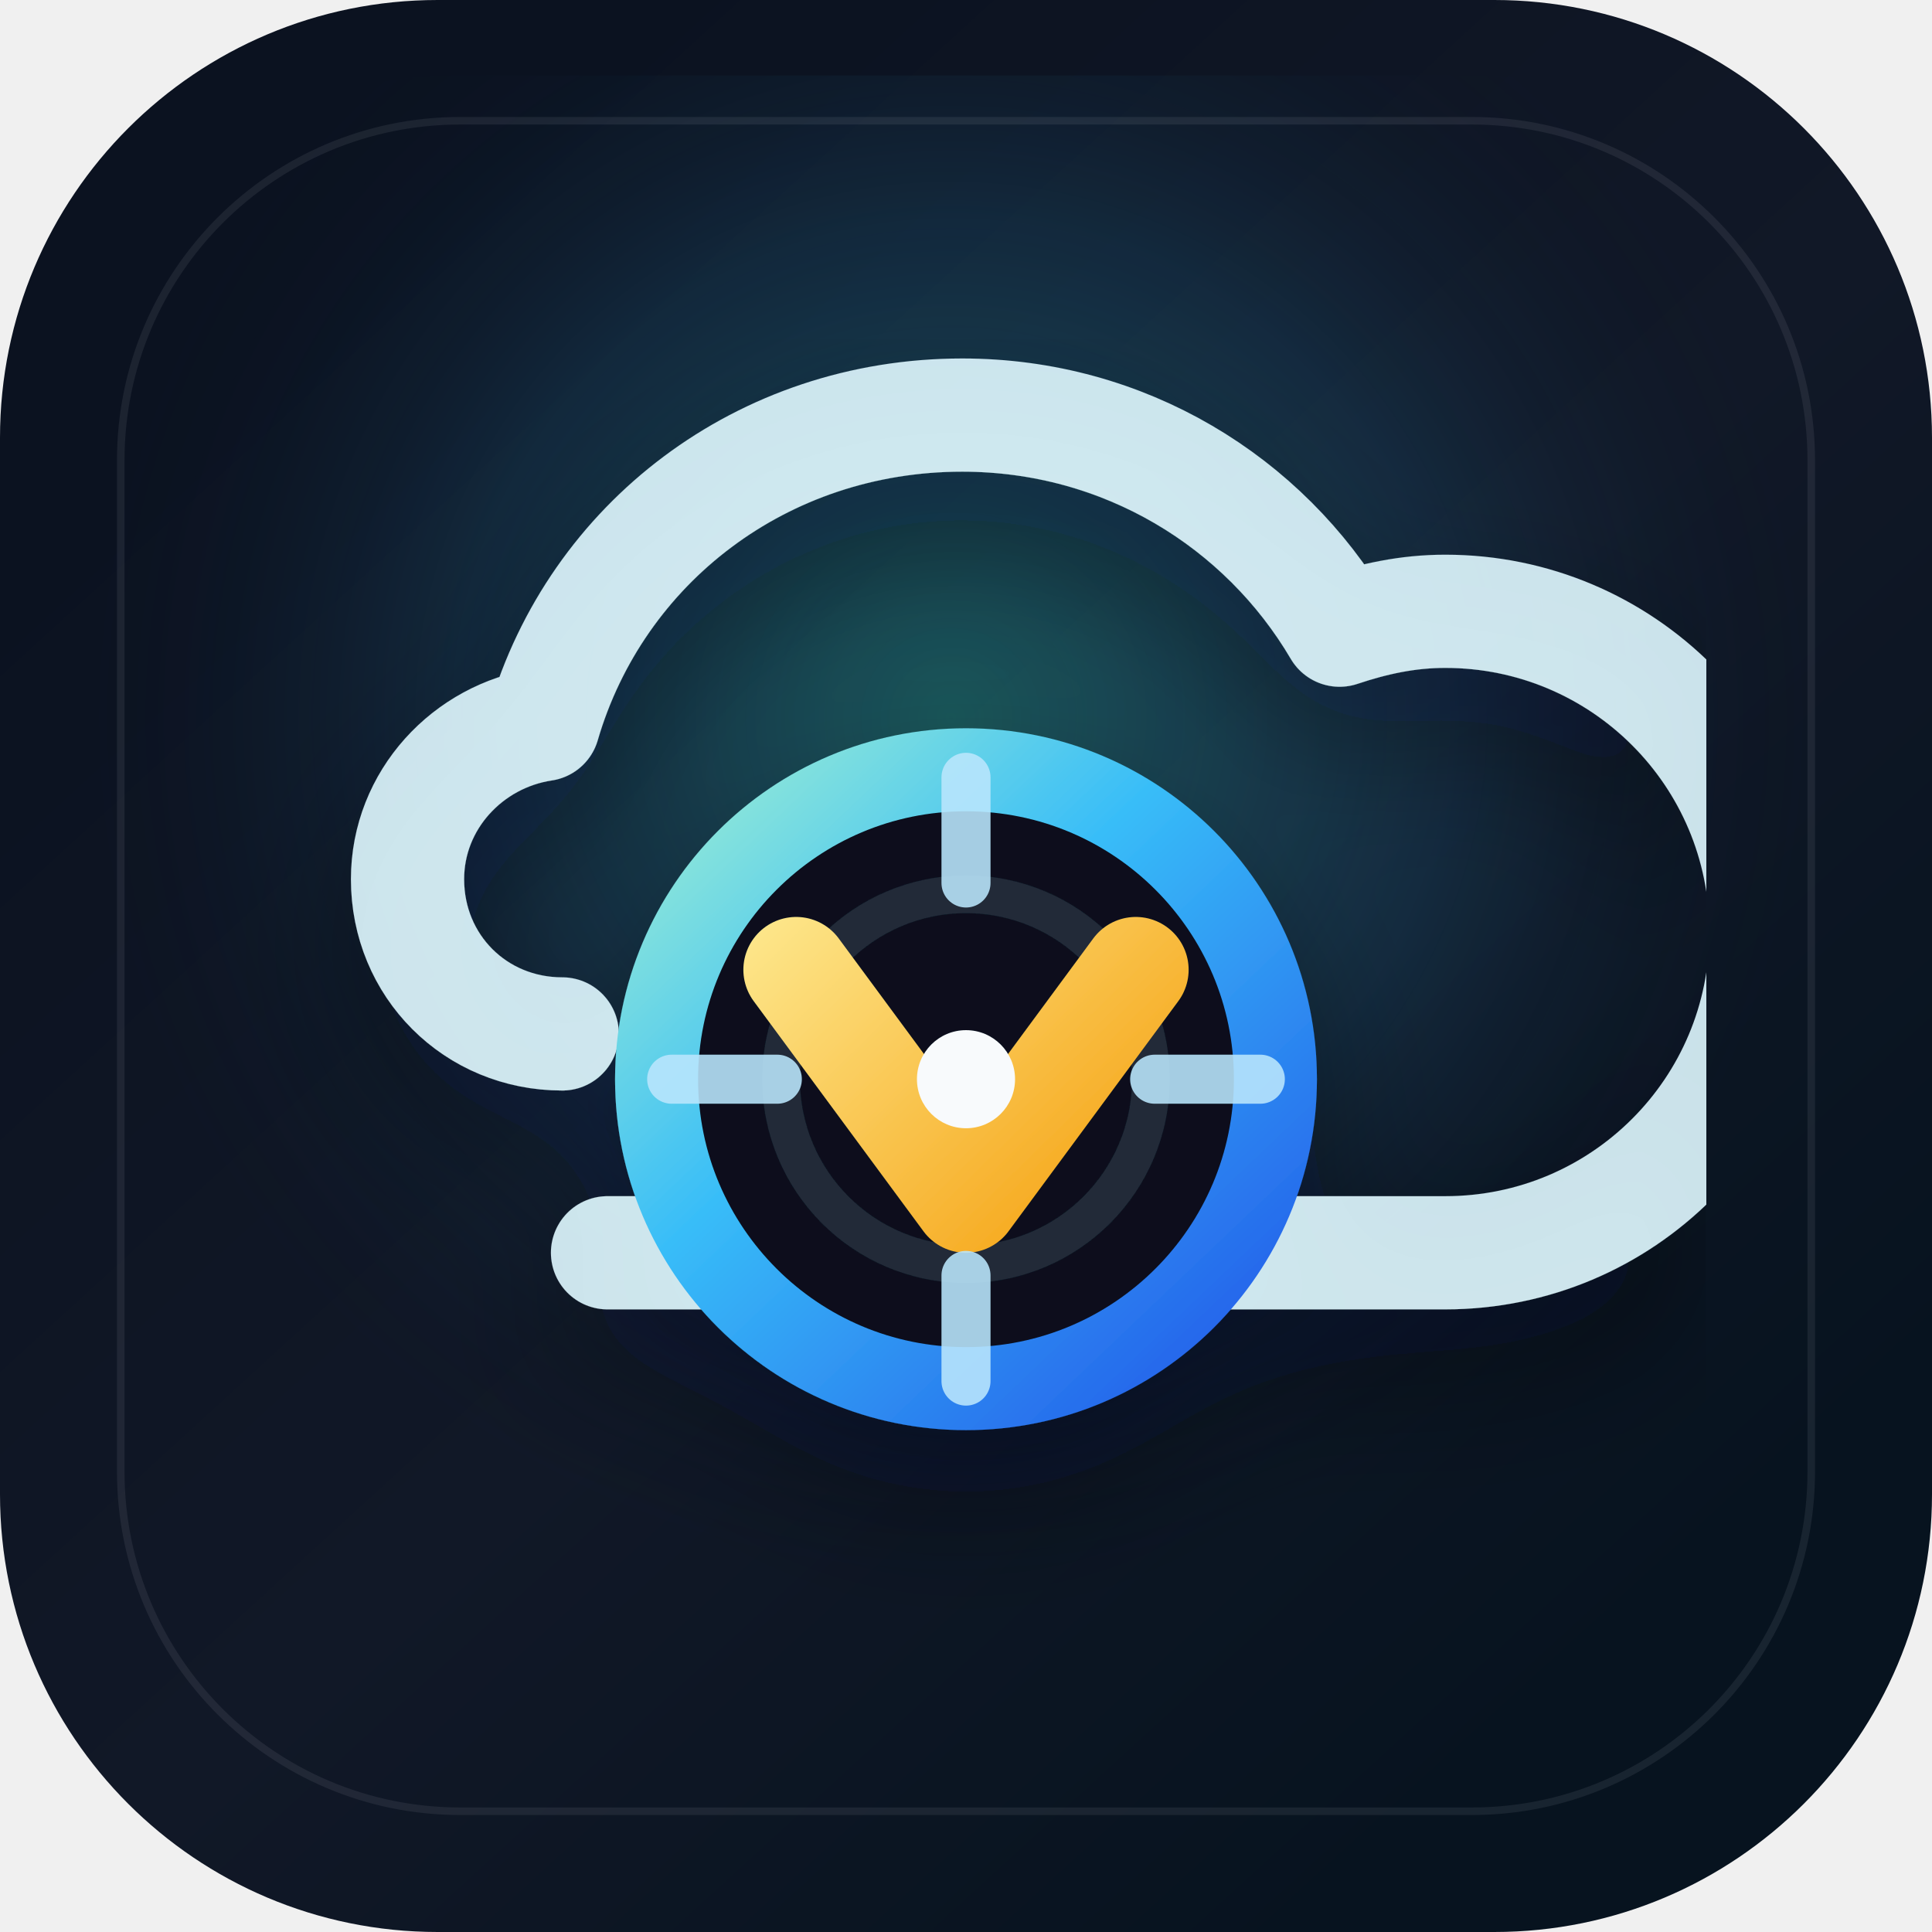
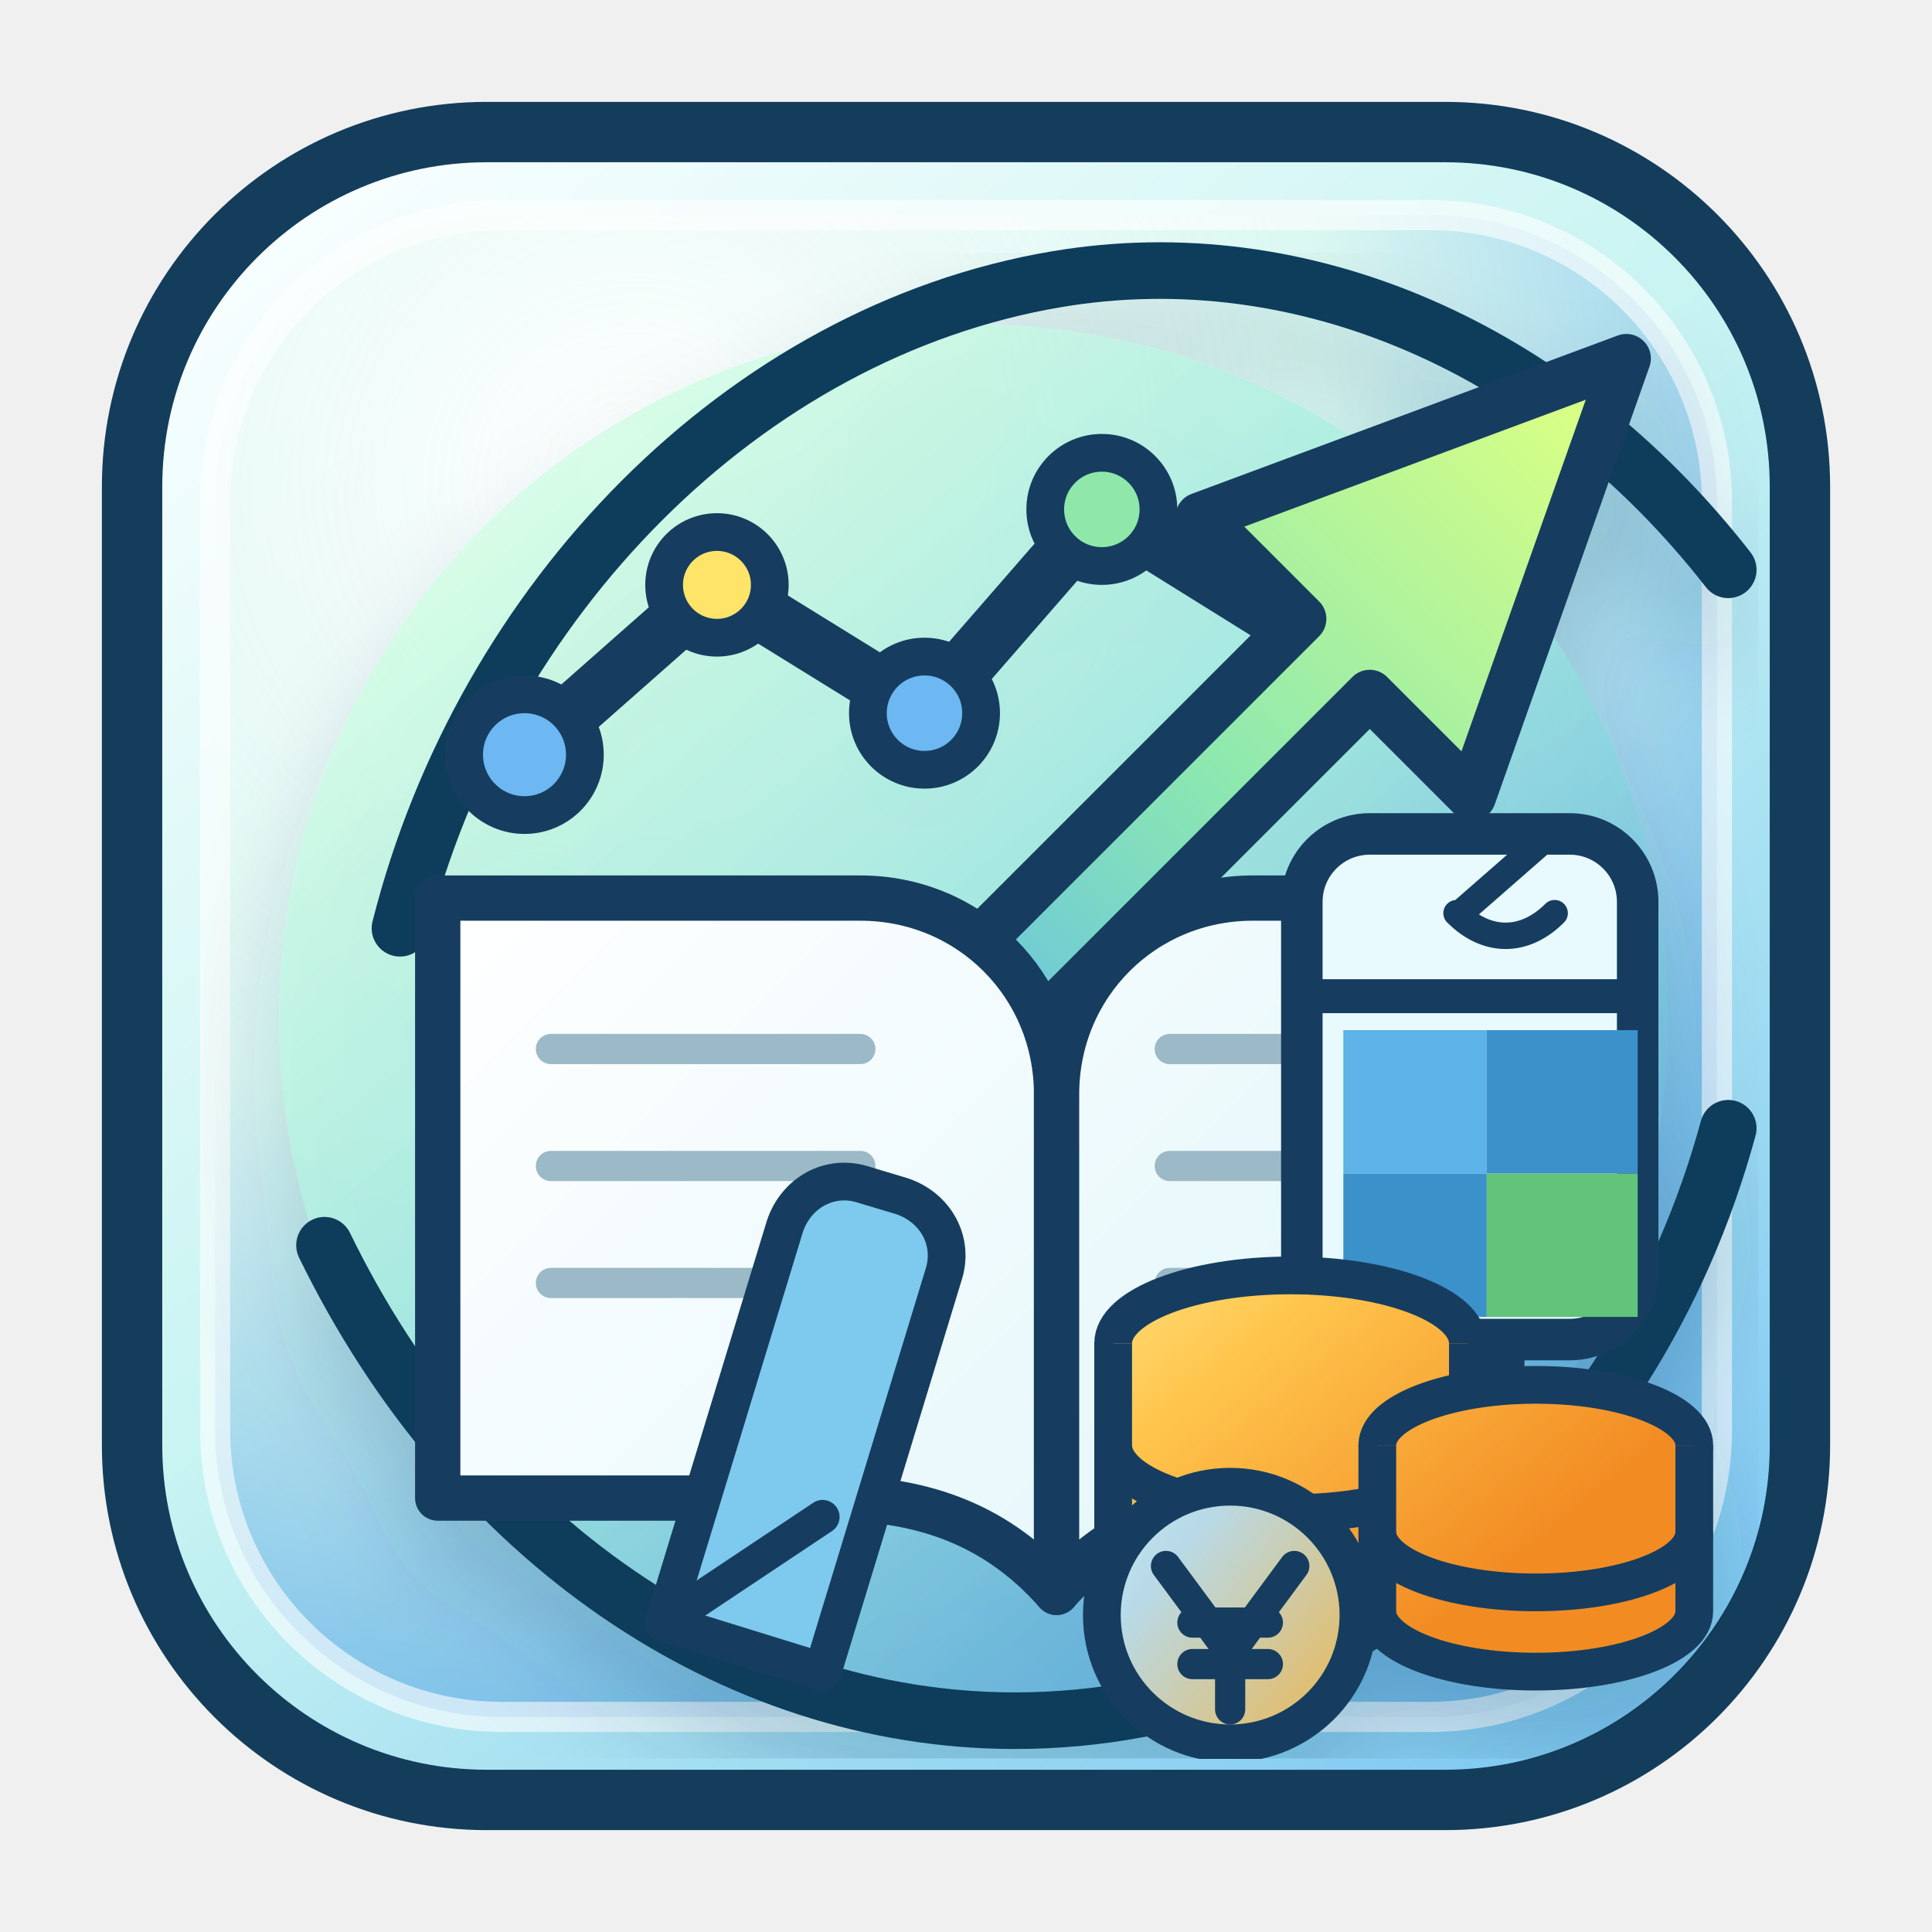
<svg xmlns="http://www.w3.org/2000/svg" width="512" height="512" viewBox="0 0 512 512" role="img" aria-label="Cloud Vault">
  <defs>
-     <linearGradient id="bg" x1="86" y1="70" x2="426" y2="442" gradientUnits="userSpaceOnUse">
-       <stop stop-color="#0B1220" />
-       <stop offset="0.54" stop-color="#111827" />
-       <stop offset="1" stop-color="#07131F" />
+     <linearGradient id="bg" x1="88" y1="46" x2="422" y2="476" gradientUnits="userSpaceOnUse">
+       <stop stop-color="#F8FEFF" />
+       <stop offset="0.45" stop-color="#C8F4F2" />
+       <stop offset="1" stop-color="#7DC7F2" />
    </linearGradient>
-     <radialGradient id="glow" cx="0" cy="0" r="1" gradientUnits="userSpaceOnUse" gradientTransform="translate(252 190) rotate(90) scale(236)">
-       <stop stop-color="#2DD4BF" stop-opacity="0.34" />
-       <stop offset="0.56" stop-color="#38BDF8" stop-opacity="0.12" />
-       <stop offset="1" stop-color="#020617" stop-opacity="0" />
+     <radialGradient id="panel" cx="0" cy="0" r="1" gradientUnits="userSpaceOnUse" gradientTransform="translate(168 124) rotate(53) scale(324 342)">
+       <stop stop-color="#FFFFFF" stop-opacity="0.96" />
+       <stop offset="0.56" stop-color="#DDF8F1" stop-opacity="0.72" />
+       <stop offset="1" stop-color="#6EB6E8" stop-opacity="0.72" />
    </radialGradient>
-     <linearGradient id="ring" x1="184" y1="180" x2="340" y2="344" gradientUnits="userSpaceOnUse">
-       <stop stop-color="#A7F3D0" />
-       <stop offset="0.46" stop-color="#38BDF8" />
-       <stop offset="1" stop-color="#2563EB" />
+     <linearGradient id="globe" x1="132" y1="116" x2="386" y2="420" gradientUnits="userSpaceOnUse">
+       <stop stop-color="#D8FFE5" />
+       <stop offset="0.48" stop-color="#9EE8E0" />
+       <stop offset="1" stop-color="#5BA6D9" />
    </linearGradient>
-     <linearGradient id="gold" x1="211" y1="236" x2="303" y2="330" gradientUnits="userSpaceOnUse">
-       <stop stop-color="#FDE68A" />
-       <stop offset="1" stop-color="#F59E0B" />
+     <linearGradient id="paper" x1="126" y1="238" x2="312" y2="424" gradientUnits="userSpaceOnUse">
+       <stop stop-color="#FFFFFF" />
+       <stop offset="1" stop-color="#E4F7FB" />
    </linearGradient>
-     <filter id="shadow" x="60" y="72" width="392" height="376" color-interpolation-filters="sRGB" filterUnits="userSpaceOnUse">
-       <feDropShadow dx="0" dy="18" stdDeviation="18" flood-color="#020617" flood-opacity="0.42" />
+     <linearGradient id="arrow" x1="236" y1="296" x2="418" y2="112" gradientUnits="userSpaceOnUse">
+       <stop stop-color="#5CB7F0" />
+       <stop offset="0.48" stop-color="#8CE8B0" />
+       <stop offset="1" stop-color="#D7FF86" />
+     </linearGradient>
+     <linearGradient id="gold" x1="284" y1="300" x2="386" y2="426" gradientUnits="userSpaceOnUse">
+       <stop stop-color="#FFF2A6" />
+       <stop offset="0.45" stop-color="#FFC64D" />
+       <stop offset="1" stop-color="#F28C24" />
+     </linearGradient>
+     <linearGradient id="coin" x1="260" y1="348" x2="380" y2="444" gradientUnits="userSpaceOnUse">
+       <stop stop-color="#E9FBFF" />
+       <stop offset="0.52" stop-color="#B8DAE8" />
+       <stop offset="1" stop-color="#F3B23F" />
+     </linearGradient>
+     <filter id="shadow" x="54" y="52" width="412" height="414" color-interpolation-filters="sRGB" filterUnits="userSpaceOnUse">
+       <feDropShadow dx="0" dy="15" stdDeviation="13" flood-color="#123A57" flood-opacity="0.2" />
    </filter>
+     <clipPath id="clip">
+       <rect x="42" y="42" width="428" height="428" rx="88" />
+     </clipPath>
  </defs>
-   <rect width="512" height="512" rx="116" fill="url(#bg)" />
-   <rect x="20" y="20" width="472" height="472" rx="100" fill="url(#glow)" />
-   <rect x="32" y="32" width="448" height="448" rx="90" fill="none" stroke="#E2E8F0" stroke-opacity="0.08" stroke-width="2" />
-   <g filter="url(#shadow)">
-     <path d="M149 274c-23 0-41-18-41-41 0-21 16-38 36-41 14-48 58-82 111-82 43 0 80 23 100 57 9-3 18-5 28-5 47 0 85 38 85 85s-38 85-85 85H161" fill="none" stroke="#DFF9FF" stroke-linecap="round" stroke-linejoin="round" stroke-opacity="0.9" stroke-width="30" />
-     <circle cx="256" cy="286" r="82" fill="#07111F" stroke="url(#ring)" stroke-width="22" />
-     <circle cx="256" cy="286" r="49" fill="none" stroke="#E2E8F0" stroke-opacity="0.12" stroke-width="10" />
-     <path d="M211 257l45 61 45-61" fill="none" stroke="url(#gold)" stroke-linecap="round" stroke-linejoin="round" stroke-width="28" />
-     <circle cx="256" cy="286" r="13" fill="#F8FAFC" />
-     <path d="M256 206v28M334 286h-28M256 366v-28M178 286h28" stroke="#BAE6FD" stroke-linecap="round" stroke-opacity="0.88" stroke-width="13" />
+   <rect x="35" y="35" width="442" height="442" rx="94" fill="url(#bg)" stroke="#133D5B" stroke-width="16" />
+   <rect x="57" y="57" width="398" height="398" rx="76" fill="url(#panel)" stroke="#FFFFFF" stroke-opacity="0.6" stroke-width="8" />
+   <g clip-path="url(#clip)" filter="url(#shadow)">
+     <circle cx="258" cy="270" r="184" fill="url(#globe)" opacity="0.86" />
+     <path d="M86 330c38 78 108 126 183 126 88 0 164-65 189-157" fill="none" stroke="#113D5A" stroke-linecap="round" stroke-width="15" />
+     <path d="M106 246c22-87 91-158 174-172 65-11 132 18 178 77" fill="none" stroke="#113D5A" stroke-linecap="round" stroke-width="15" />
+     <path d="M139 200l51-45 55 34 47-54 45 28" fill="none" stroke="#143E5E" stroke-linecap="round" stroke-linejoin="round" stroke-width="15" />
+     <circle cx="139" cy="200" r="16" fill="#6DB7F2" stroke="#143E5E" stroke-width="10" />
+     <circle cx="190" cy="155" r="14" fill="#FFE46B" stroke="#143E5E" stroke-width="10" />
+     <circle cx="245" cy="189" r="15" fill="#6DB7F2" stroke="#143E5E" stroke-width="10" />
+     <circle cx="292" cy="135" r="15" fill="#8FE8AA" stroke="#143E5E" stroke-width="10" />
+     <path d="M217 292l128-128-27-27 113-42-41 116-27-27-119 119z" fill="url(#arrow)" stroke="#143E5E" stroke-linejoin="round" stroke-width="13" />
+     <path d="M116 238h112c29 0 52 23 52 52v132c-15-17-34-25-60-25H116z" fill="url(#paper)" stroke="#143E5E" stroke-linejoin="round" stroke-width="12" />
+     <path d="M280 290c0-29 23-52 52-52h66v159h-58c-26 0-45 8-60 25z" fill="url(#paper)" stroke="#143E5E" stroke-linejoin="round" stroke-width="12" />
+     <path d="M146 278h82M146 309h82M146 340h72M310 278h58M310 309h58M310 340h48" stroke="#9BB9C6" stroke-linecap="round" stroke-width="8" />
+     <path d="M176 430l32-105c3-9 12-14 21-11l10 3c9 3 14 12 11 21l-32 105z" fill="#7EC9EE" stroke="#143E5E" stroke-linejoin="round" stroke-width="10" />
+     <path d="M176 430l42-28" fill="none" stroke="#143E5E" stroke-linecap="round" stroke-width="9" />
+     <rect x="345" y="221" width="89" height="134" rx="18" fill="#E9FAFF" stroke="#143E5E" stroke-width="11" />
+     <path d="M345 264h89" stroke="#143E5E" stroke-width="9" />
+     <path d="M363 290h19M389 281v19M409 290h17M363 323l18 18M381 323l-18 18M407 332h20" stroke="#FFFFFF" stroke-linecap="round" stroke-width="8" />
+     <path d="M356 273h38v38h-38z" fill="#5DB2E7" />
+     <path d="M394 273h40v38h-40z" fill="#3B91CA" />
+     <path d="M356 311h38v38h-38z" fill="#3B91CA" />
+     <path d="M394 311h40v38h-40z" fill="#62C37A" />
+     <path d="M386 242c8 8 18 8 26 0M387 242l24-21" fill="none" stroke="#143E5E" stroke-linecap="round" stroke-width="7" />
+     <g stroke="#143E5E" stroke-width="10">
+       <ellipse cx="342" cy="356" rx="47" ry="18" fill="url(#gold)" />
+       <path d="M295 356v52c0 10 21 18 47 18s47-8 47-18v-52" fill="url(#gold)" />
+       <path d="M295 383c0 10 21 18 47 18s47-8 47-18" fill="none" />
+       <ellipse cx="407" cy="383" rx="42" ry="16" fill="url(#gold)" />
+       <path d="M365 383v44c0 9 19 16 42 16s42-7 42-16v-44" fill="url(#gold)" />
+       <path d="M365 406c0 9 19 16 42 16s42-7 42-16" fill="none" />
+       <circle cx="326" cy="428" r="34" fill="url(#coin)" />
+     </g>
+     <path d="M309 415l17 23 17-23M316 430h20M316 441h20M326 437v16" fill="none" stroke="#143E5E" stroke-linecap="round" stroke-linejoin="round" stroke-width="8" />
  </g>
</svg>
